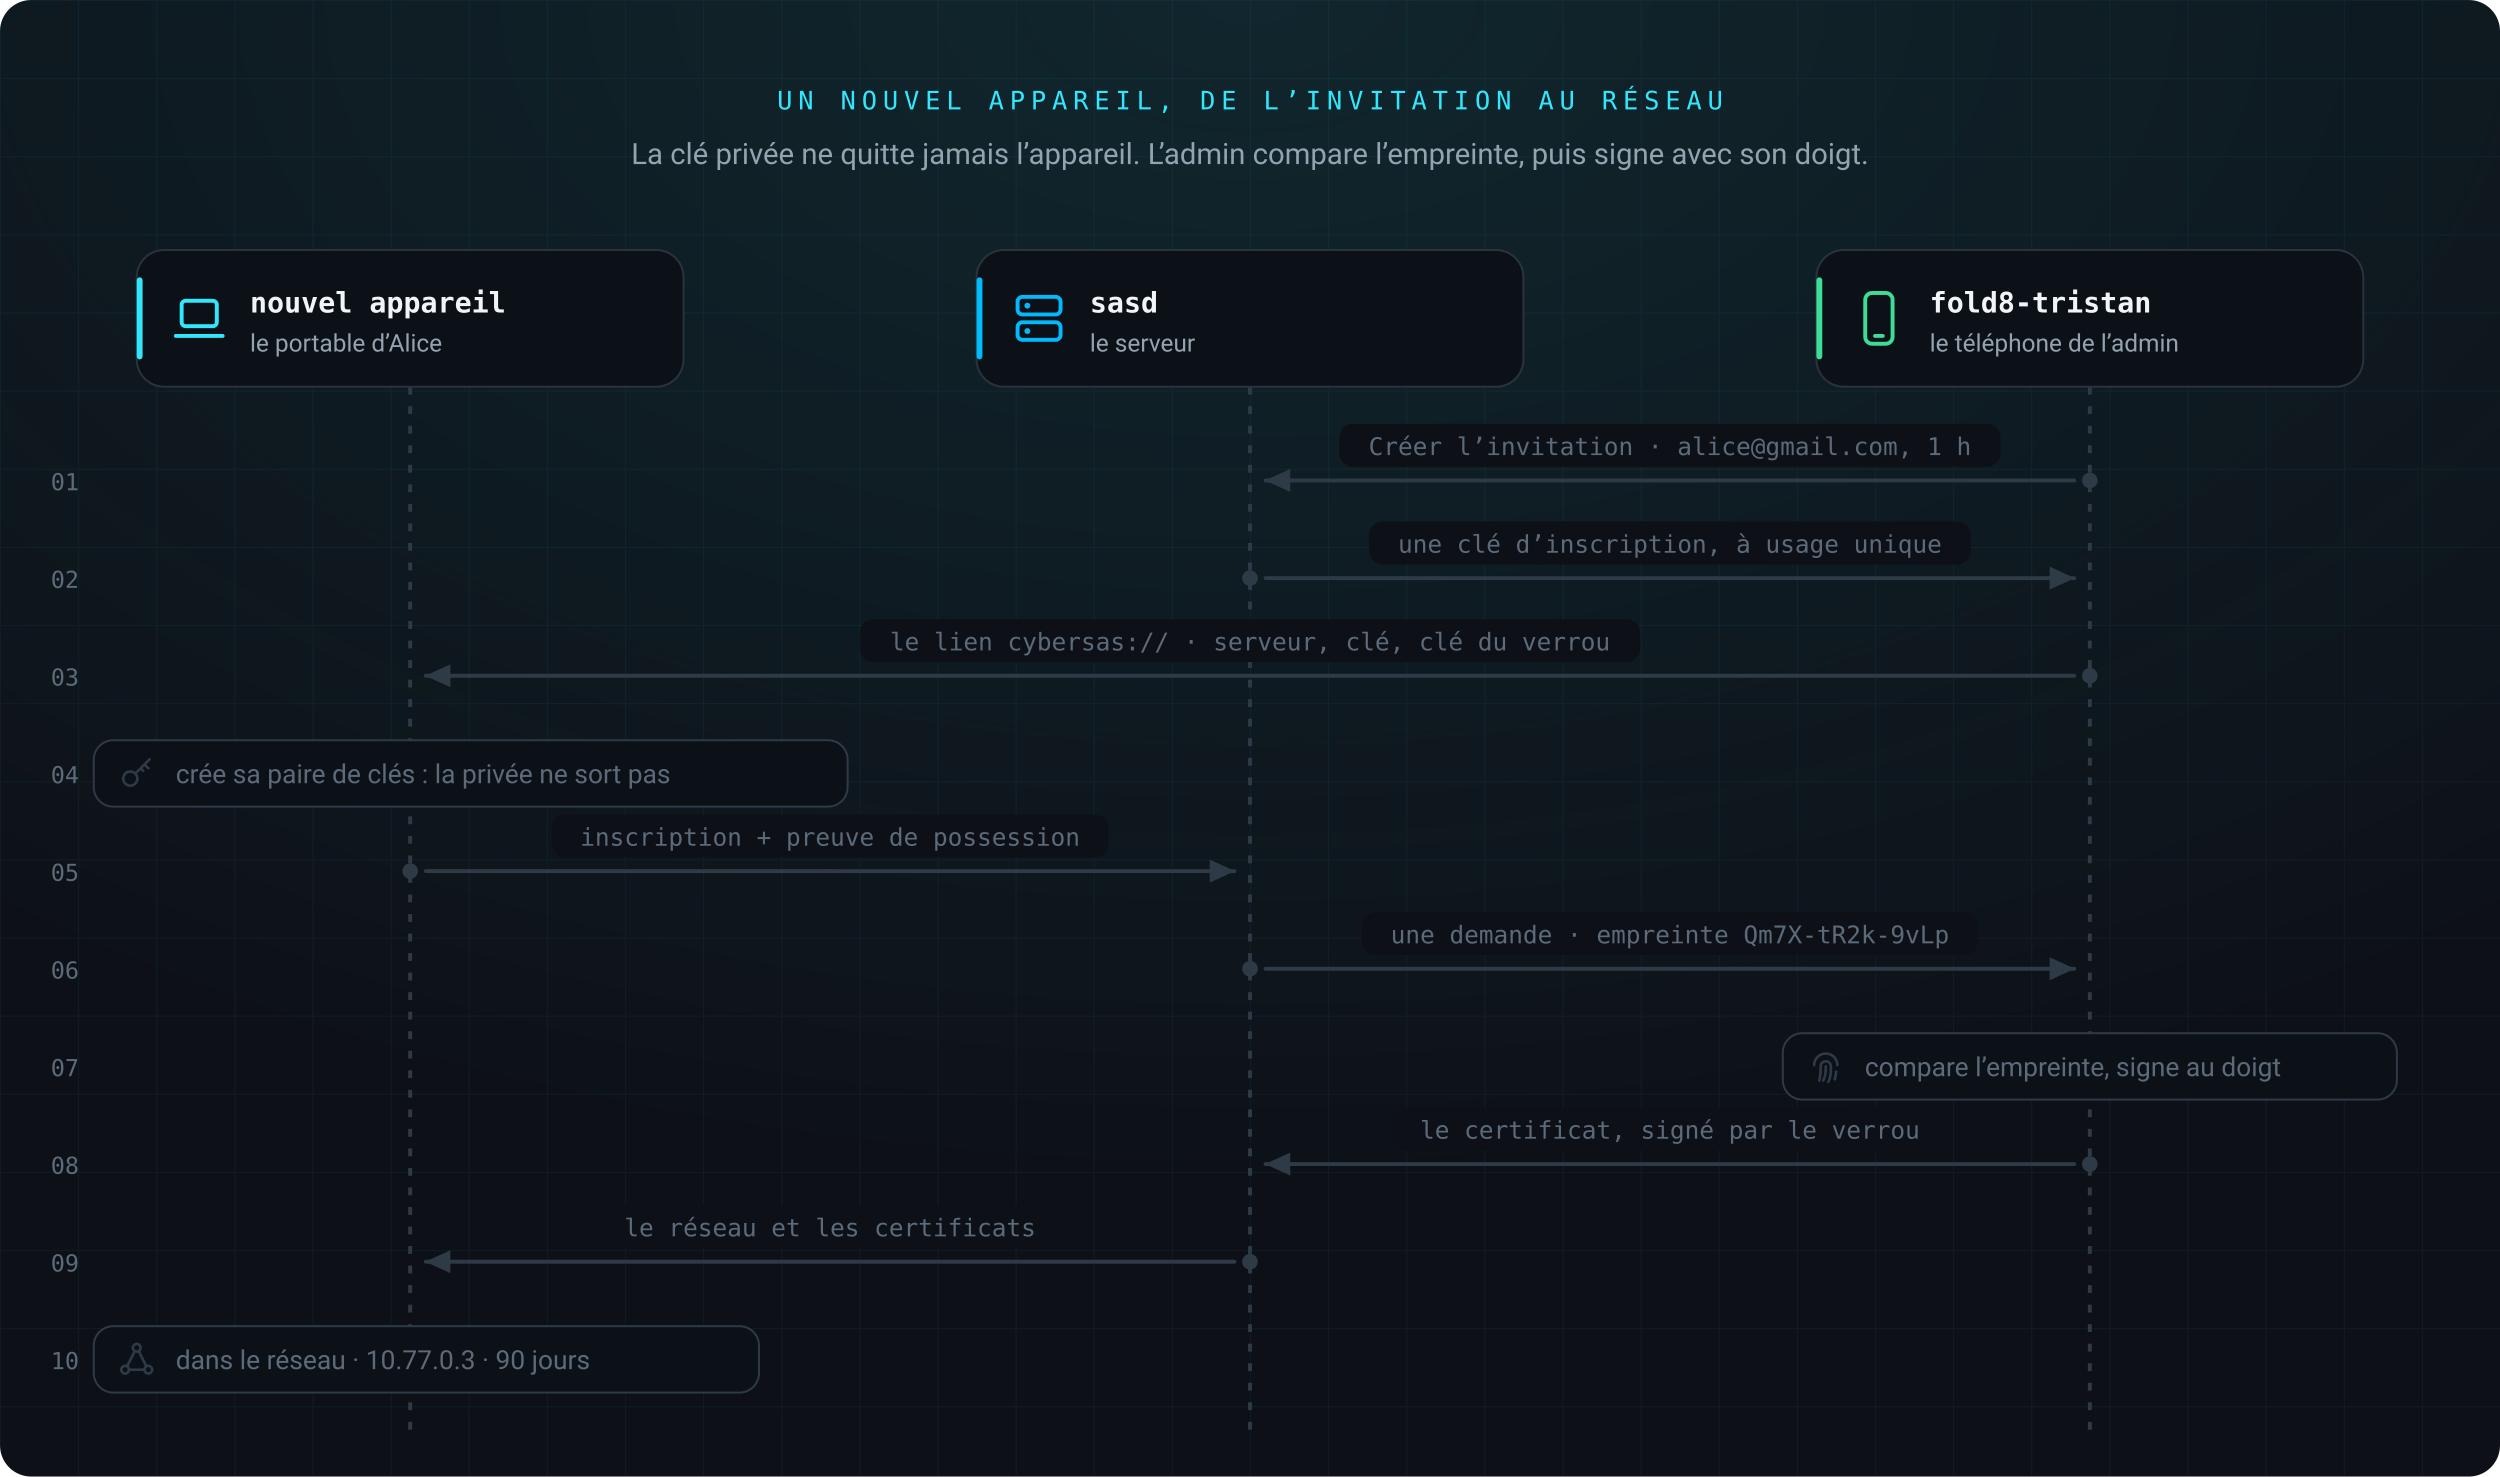
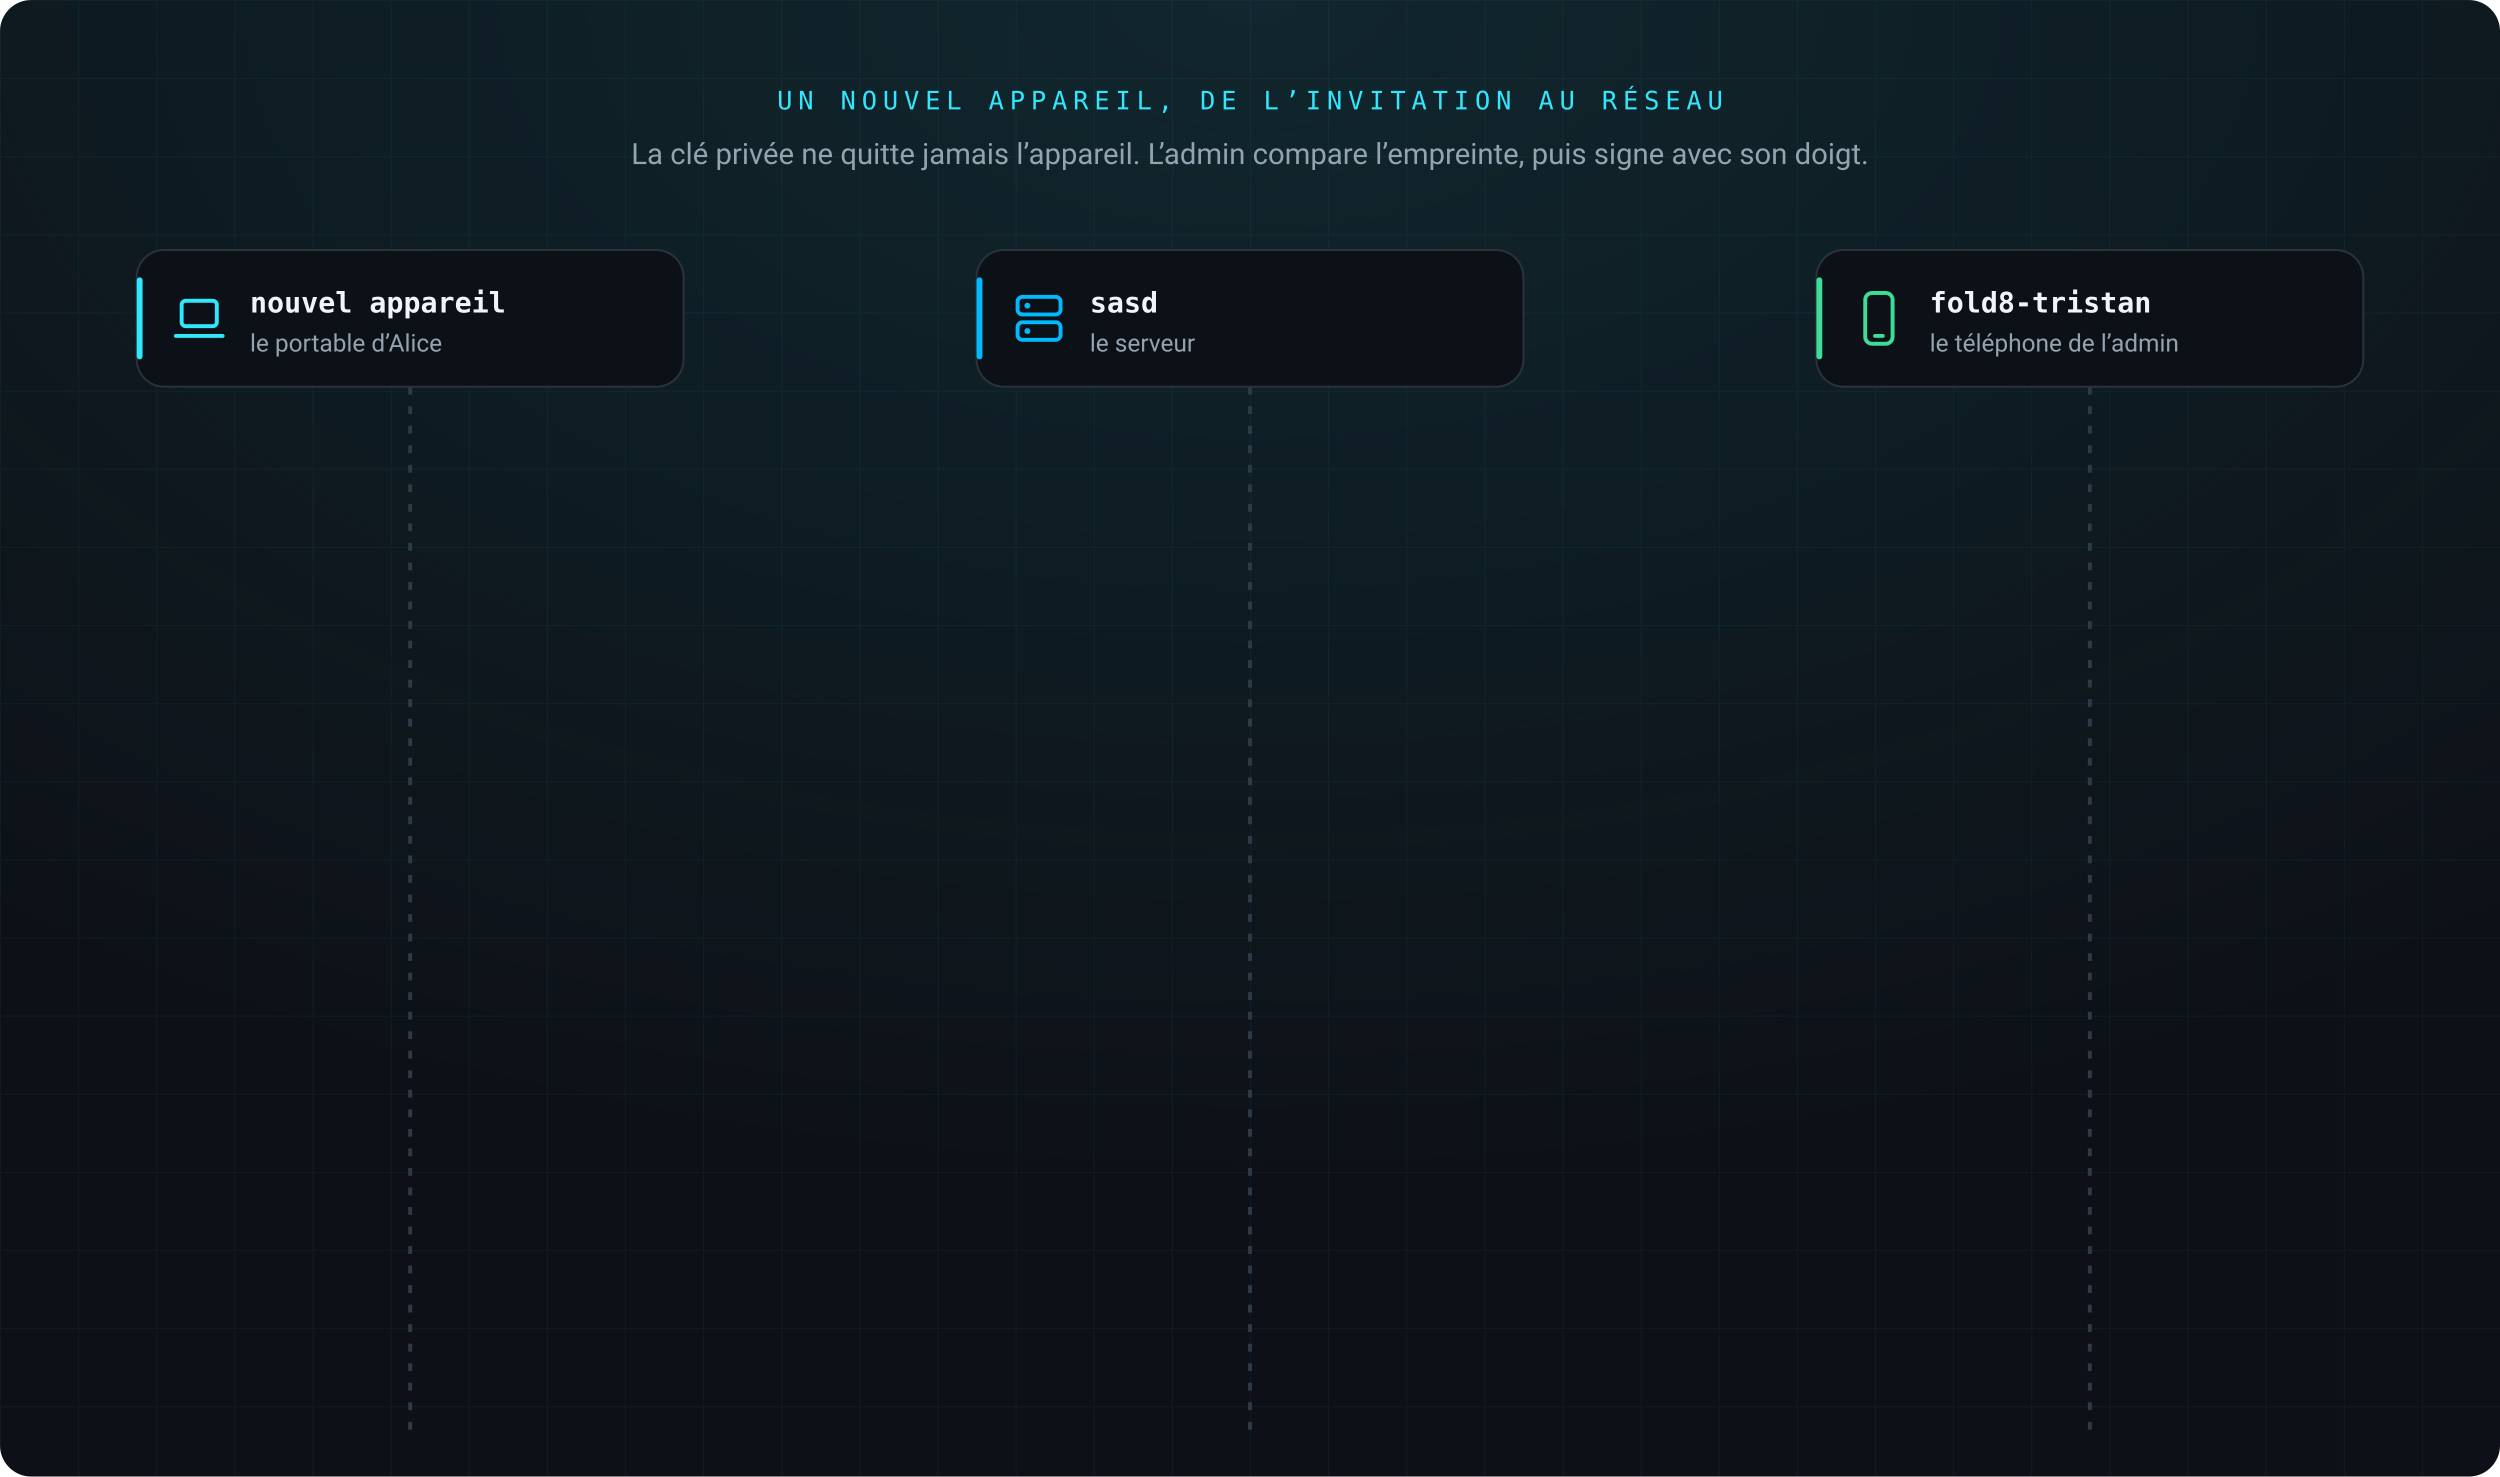
<svg xmlns="http://www.w3.org/2000/svg" viewBox="0 0 1280 756" width="1280" height="756" role="img" aria-label="Un nouvel appareil rejoint le réseau, en dix messages entre trois acteurs : le nouvel appareil, le serveur sasd et le téléphone de l'admin. 01 l'admin crée une invitation pour alice@gmail.com, valable une heure ; 02 le serveur rend une clé d'inscription à usage unique ; 03 l'admin envoie le lien cybersas:// avec le serveur, la clé et la clé du verrou ; 04 l'appareil crée sa paire de clés, la privée ne sort pas ; 05 il s'inscrit avec une preuve de possession ; 06 le serveur présente la demande à l'admin avec l'empreinte Qm7X-tR2k-9vLp ; 07 l'admin compare l'empreinte et signe au doigt ; 08 le certificat signé part au serveur ; 09 le serveur donne le réseau et les certificats à l'appareil ; 10 l'appareil est dans le réseau, en 10.77.0.3, pour 90 jours.">
  <defs>
    <filter id="halo" x="-50%" y="-50%" width="200%" height="200%">
      <feGaussianBlur stdDeviation="6" result="b" />
      <feMerge>
        <feMergeNode in="b" />
        <feMergeNode in="SourceGraphic" />
      </feMerge>
    </filter>
    <filter id="doux" x="-50%" y="-50%" width="200%" height="200%">
      <feGaussianBlur stdDeviation="3" result="b" />
      <feMerge>
        <feMergeNode in="b" />
        <feMergeNode in="SourceGraphic" />
      </feMerge>
    </filter>
    <filter id="flou" x="-50%" y="-50%" width="200%" height="200%">
      <feGaussianBlur stdDeviation="8" />
    </filter>
    <pattern id="grille" width="40" height="40" patternUnits="userSpaceOnUse">
      <path d="M40 0H0V40" fill="none" stroke="#31E7FD" stroke-opacity="0.05" />
    </pattern>
    <radialGradient id="lueur" cx="50%" cy="0%" r="80%">
      <stop offset="0" stop-color="#31E7FD" stop-opacity="0.10" />
      <stop offset="1" stop-color="#31E7FD" stop-opacity="0" />
    </radialGradient>
    <marker id="pCYAN" viewBox="0 0 10 10" refX="9" refY="5" markerWidth="7" markerHeight="7" orient="auto-start-reverse">
      <path d="M0 0.8 L9.2 5 L0 9.2 Z" fill="#31E7FD" />
    </marker>
    <marker id="pBLEU" viewBox="0 0 10 10" refX="9" refY="5" markerWidth="7" markerHeight="7" orient="auto-start-reverse">
      <path d="M0 0.8 L9.2 5 L0 9.2 Z" fill="#01B9FD" />
    </marker>
    <marker id="pVERT" viewBox="0 0 10 10" refX="9" refY="5" markerWidth="7" markerHeight="7" orient="auto-start-reverse">
      <path d="M0 0.8 L9.2 5 L0 9.2 Z" fill="#3DDC97" />
    </marker>
    <marker id="pROUGE" viewBox="0 0 10 10" refX="9" refY="5" markerWidth="7" markerHeight="7" orient="auto-start-reverse">
      <path d="M0 0.8 L9.2 5 L0 9.2 Z" fill="#FF5C63" />
    </marker>
    <marker id="pFIL" viewBox="0 0 10 10" refX="9" refY="5" markerWidth="7" markerHeight="7" orient="auto-start-reverse">
      <path d="M0 0.8 L9.2 5 L0 9.2 Z" fill="#2F3A47" />
    </marker>
    <marker id="pDISCRET" viewBox="0 0 10 10" refX="9" refY="5" markerWidth="7" markerHeight="7" orient="auto-start-reverse">
      <path d="M0 0.8 L9.2 5 L0 9.2 Z" fill="#5C6A7A" />
    </marker>
  </defs>
  <rect width="1280" height="756" rx="16" fill="#0D1117" />
  <rect width="1280" height="756" rx="16" fill="url(#grille)" />
  <rect width="1280" height="756" rx="16" fill="url(#lueur)" />
  <text x="640" y="56" font-family="ui-monospace,SFMono-Regular,Menlo,Consolas,monospace" font-size="13" font-weight="400" fill="#31E7FD" text-anchor="middle" letter-spacing="3">UN NOUVEL APPAREIL, DE L’INVITATION AU RÉSEAU</text>
  <text x="640" y="84" font-family="system-ui,-apple-system,Segoe UI,Roboto,Helvetica,Arial,sans-serif" font-size="15" font-weight="400" fill="#94A3B0" text-anchor="middle">La clé privée ne quitte jamais l’appareil. L’admin compare l’empreinte, puis signe avec son doigt.</text>
  <path d="M 210 198 V 736" stroke="#2F3A47" stroke-width="2" stroke-dasharray="4 6" />
  <path d="M 640 198 V 736" stroke="#2F3A47" stroke-width="2" stroke-dasharray="4 6" />
  <path d="M 1070 198 V 736" stroke="#2F3A47" stroke-width="2" stroke-dasharray="4 6" />
  <g>
    <rect x="70" y="128" width="280" height="70" rx="14" fill="#0C1117" stroke="#2A333D" />
    <rect x="70" y="142" width="3" height="42" rx="1.5" fill="#31E7FD" />
    <g transform="translate(88,149)">
      <rect x="5" y="5" width="18" height="13" rx="2" fill="none" stroke="#31E7FD" stroke-width="2" />
      <path d="M2 23 H26" stroke="#31E7FD" stroke-width="2" stroke-linecap="round" />
    </g>
    <text x="128" y="160" font-family="ui-monospace,SFMono-Regular,Menlo,Consolas,monospace" font-size="14.5" font-weight="700" fill="#F1F5F9" text-anchor="start">nouvel appareil</text>
    <text x="128" y="180" font-family="system-ui,-apple-system,Segoe UI,Roboto,Helvetica,Arial,sans-serif" font-size="12.5" font-weight="400" fill="#94A3B0" text-anchor="start">le portable d’Alice</text>
  </g>
  <g>
    <rect x="500" y="128" width="280" height="70" rx="14" fill="#0C1117" stroke="#2A333D" />
    <rect x="500" y="142" width="3" height="42" rx="1.5" fill="#01B9FD" />
    <g transform="translate(518,149)">
      <rect x="3" y="3" width="22" height="9" rx="2.5" fill="none" stroke="#01B9FD" stroke-width="2" />
      <rect x="3" y="16" width="22" height="9" rx="2.5" fill="none" stroke="#01B9FD" stroke-width="2" />
      <path d="M8 7.5h.01M8 20.5h.01" stroke="#01B9FD" stroke-width="3" stroke-linecap="round" />
    </g>
    <text x="558" y="160" font-family="ui-monospace,SFMono-Regular,Menlo,Consolas,monospace" font-size="14.5" font-weight="700" fill="#F1F5F9" text-anchor="start">sasd</text>
    <text x="558" y="180" font-family="system-ui,-apple-system,Segoe UI,Roboto,Helvetica,Arial,sans-serif" font-size="12.5" font-weight="400" fill="#94A3B0" text-anchor="start">le serveur</text>
  </g>
  <g>
    <rect x="930" y="128" width="280" height="70" rx="14" fill="#0C1117" stroke="#2A333D" />
    <rect x="930" y="142" width="3" height="42" rx="1.5" fill="#3DDC97" />
    <g transform="translate(948,149)">
      <rect x="7" y="1" width="14" height="26" rx="3.5" fill="none" stroke="#3DDC97" stroke-width="2" />
      <path d="M12 23 H16" stroke="#3DDC97" stroke-width="2" stroke-linecap="round" />
    </g>
    <text x="988" y="160" font-family="ui-monospace,SFMono-Regular,Menlo,Consolas,monospace" font-size="14.5" font-weight="700" fill="#F1F5F9" text-anchor="start">fold8-tristan</text>
    <text x="988" y="180" font-family="system-ui,-apple-system,Segoe UI,Roboto,Helvetica,Arial,sans-serif" font-size="12.5" font-weight="400" fill="#94A3B0" text-anchor="start">le téléphone de l’admin</text>
  </g>
-   <text x="26" y="251" font-family="ui-monospace,SFMono-Regular,Menlo,Consolas,monospace" font-size="12" font-weight="400" fill="#5C6A7A" text-anchor="start">01</text>
  <g opacity="0">
    <animate attributeName="opacity" dur="20s" repeatCount="indefinite" keyTimes="0;0.018;0.03;0.93;0.942;1" values="0;0;1;1;0;0" />
    <text x="26" y="251" font-family="ui-monospace,SFMono-Regular,Menlo,Consolas,monospace" font-size="12" font-weight="400" fill="#3DDC97" text-anchor="start">01</text>
  </g>
-   <circle cx="1070" cy="246" r="4" fill="#2F3A47" />
  <g opacity="0">
    <animate attributeName="opacity" dur="20s" repeatCount="indefinite" keyTimes="0;0.018;0.03;0.93;0.942;1" values="0;0;1;1;0;0" />
    <circle cx="1070" cy="246" r="5" fill="#3DDC97" />
  </g>
-   <path d="M 1062 246 H 648" fill="none" stroke="#2F3A47" stroke-width="2" stroke-linecap="round" marker-end="url(#pFIL)" />
  <g opacity="0">
    <animate attributeName="opacity" dur="20s" repeatCount="indefinite" keyTimes="0;0.02;0.03;0.93;0.94;1" values="0;0;1;1;0;0" />
    <path d="M 1062 246 H 648" fill="none" stroke="#3DDC97" stroke-opacity="0.18" stroke-width="8.4" stroke-linecap="round" pathLength="100" stroke-dasharray="100" stroke-dashoffset="100">
      <animate attributeName="stroke-dashoffset" dur="20s" repeatCount="indefinite" keyTimes="0;0.03;0.077;1" values="100;100;0;0" />
    </path>
    <path d="M 1062 246 H 648" fill="none" stroke="#3DDC97" stroke-width="2.4" stroke-linecap="round" pathLength="100" stroke-dasharray="100" stroke-dashoffset="100">
      <animate attributeName="stroke-dashoffset" dur="20s" repeatCount="indefinite" keyTimes="0;0.03;0.077;1" values="100;100;0;0" />
    </path>
  </g>
  <g opacity="0">
    <animate attributeName="opacity" dur="20s" repeatCount="indefinite" keyTimes="0;0.067;0.072;0.93;0.935;1" values="0;0;1;1;0;0" />
    <path d="M 1062 246 H 648" fill="none" stroke="#3DDC97" stroke-opacity="0" stroke-width="2.4" marker-end="url(#pVERT)" />
  </g>
-   <rect x="685.688" y="217" width="338.625" height="22" rx="7" fill="#0D1117" />
-   <text x="855" y="233" font-family="ui-monospace,SFMono-Regular,Menlo,Consolas,monospace" font-size="12.5" font-weight="400" fill="#5C6A7A" text-anchor="middle">Créer l’invitation · alice@gmail.com, 1 h</text>
  <g opacity="0">
    <animate attributeName="opacity" dur="20s" repeatCount="indefinite" keyTimes="0;0.044;0.056;0.93;0.942;1" values="0;0;1;1;0;0" />
    <rect x="685.688" y="217" width="338.625" height="22" rx="7" fill="#0D1117" />
    <text x="855" y="233" font-family="ui-monospace,SFMono-Regular,Menlo,Consolas,monospace" font-size="12.5" font-weight="400" fill="#F1F5F9" text-anchor="middle">Créer l’invitation · alice@gmail.com, 1 h</text>
  </g>
-   <text x="26" y="301" font-family="ui-monospace,SFMono-Regular,Menlo,Consolas,monospace" font-size="12" font-weight="400" fill="#5C6A7A" text-anchor="start">02</text>
  <g opacity="0">
    <animate attributeName="opacity" dur="20s" repeatCount="indefinite" keyTimes="0;0.104;0.116;0.93;0.942;1" values="0;0;1;1;0;0" />
    <text x="26" y="301" font-family="ui-monospace,SFMono-Regular,Menlo,Consolas,monospace" font-size="12" font-weight="400" fill="#01B9FD" text-anchor="start">02</text>
  </g>
-   <circle cx="640" cy="296" r="4" fill="#2F3A47" />
  <g opacity="0">
    <animate attributeName="opacity" dur="20s" repeatCount="indefinite" keyTimes="0;0.104;0.116;0.93;0.942;1" values="0;0;1;1;0;0" />
    <circle cx="640" cy="296" r="5" fill="#01B9FD" />
  </g>
-   <path d="M 648 296 H 1062" fill="none" stroke="#2F3A47" stroke-width="2" stroke-linecap="round" marker-end="url(#pFIL)" />
  <g opacity="0">
    <animate attributeName="opacity" dur="20s" repeatCount="indefinite" keyTimes="0;0.106;0.116;0.93;0.94;1" values="0;0;1;1;0;0" />
    <path d="M 648 296 H 1062" fill="none" stroke="#01B9FD" stroke-opacity="0.18" stroke-width="8.4" stroke-linecap="round" pathLength="100" stroke-dasharray="100" stroke-dashoffset="100">
      <animate attributeName="stroke-dashoffset" dur="20s" repeatCount="indefinite" keyTimes="0;0.116;0.163;1" values="100;100;0;0" />
    </path>
    <path d="M 648 296 H 1062" fill="none" stroke="#01B9FD" stroke-width="2.4" stroke-linecap="round" pathLength="100" stroke-dasharray="100" stroke-dashoffset="100">
      <animate attributeName="stroke-dashoffset" dur="20s" repeatCount="indefinite" keyTimes="0;0.116;0.163;1" values="100;100;0;0" />
    </path>
  </g>
  <g opacity="0">
    <animate attributeName="opacity" dur="20s" repeatCount="indefinite" keyTimes="0;0.153;0.158;0.93;0.935;1" values="0;0;1;1;0;0" />
    <path d="M 648 296 H 1062" fill="none" stroke="#01B9FD" stroke-opacity="0" stroke-width="2.4" marker-end="url(#pBLEU)" />
  </g>
-   <rect x="700.938" y="267" width="308.125" height="22" rx="7" fill="#0D1117" />
-   <text x="855" y="283" font-family="ui-monospace,SFMono-Regular,Menlo,Consolas,monospace" font-size="12.5" font-weight="400" fill="#5C6A7A" text-anchor="middle">une clé d’inscription, à usage unique</text>
  <g opacity="0">
    <animate attributeName="opacity" dur="20s" repeatCount="indefinite" keyTimes="0;0.13;0.142;0.93;0.942;1" values="0;0;1;1;0;0" />
    <rect x="700.938" y="267" width="308.125" height="22" rx="7" fill="#0D1117" />
    <text x="855" y="283" font-family="ui-monospace,SFMono-Regular,Menlo,Consolas,monospace" font-size="12.5" font-weight="400" fill="#F1F5F9" text-anchor="middle">une clé d’inscription, à usage unique</text>
  </g>
-   <text x="26" y="351" font-family="ui-monospace,SFMono-Regular,Menlo,Consolas,monospace" font-size="12" font-weight="400" fill="#5C6A7A" text-anchor="start">03</text>
  <g opacity="0">
    <animate attributeName="opacity" dur="20s" repeatCount="indefinite" keyTimes="0;0.19;0.202;0.93;0.942;1" values="0;0;1;1;0;0" />
    <text x="26" y="351" font-family="ui-monospace,SFMono-Regular,Menlo,Consolas,monospace" font-size="12" font-weight="400" fill="#3DDC97" text-anchor="start">03</text>
  </g>
-   <circle cx="1070" cy="346" r="4" fill="#2F3A47" />
  <g opacity="0">
    <animate attributeName="opacity" dur="20s" repeatCount="indefinite" keyTimes="0;0.19;0.202;0.93;0.942;1" values="0;0;1;1;0;0" />
    <circle cx="1070" cy="346" r="5" fill="#3DDC97" />
  </g>
-   <path d="M 1062 346 H 218" fill="none" stroke="#2F3A47" stroke-width="2" stroke-linecap="round" marker-end="url(#pFIL)" />
  <g opacity="0">
    <animate attributeName="opacity" dur="20s" repeatCount="indefinite" keyTimes="0;0.192;0.202;0.93;0.94;1" values="0;0;1;1;0;0" />
    <path d="M 1062 346 H 218" fill="none" stroke="#3DDC97" stroke-opacity="0.18" stroke-width="8.4" stroke-linecap="round" pathLength="100" stroke-dasharray="100" stroke-dashoffset="100">
      <animate attributeName="stroke-dashoffset" dur="20s" repeatCount="indefinite" keyTimes="0;0.202;0.249;1" values="100;100;0;0" />
    </path>
    <path d="M 1062 346 H 218" fill="none" stroke="#3DDC97" stroke-width="2.4" stroke-linecap="round" pathLength="100" stroke-dasharray="100" stroke-dashoffset="100">
      <animate attributeName="stroke-dashoffset" dur="20s" repeatCount="indefinite" keyTimes="0;0.202;0.249;1" values="100;100;0;0" />
    </path>
  </g>
  <g opacity="0">
    <animate attributeName="opacity" dur="20s" repeatCount="indefinite" keyTimes="0;0.239;0.244;0.93;0.935;1" values="0;0;1;1;0;0" />
    <path d="M 1062 346 H 218" fill="none" stroke="#3DDC97" stroke-opacity="0" stroke-width="2.4" marker-end="url(#pVERT)" />
  </g>
-   <rect x="440.188" y="317" width="399.625" height="22" rx="7" fill="#0D1117" />
-   <text x="640" y="333" font-family="ui-monospace,SFMono-Regular,Menlo,Consolas,monospace" font-size="12.5" font-weight="400" fill="#5C6A7A" text-anchor="middle">le lien cybersas:// · serveur, clé, clé du verrou</text>
  <g opacity="0">
    <animate attributeName="opacity" dur="20s" repeatCount="indefinite" keyTimes="0;0.216;0.228;0.93;0.942;1" values="0;0;1;1;0;0" />
    <rect x="440.188" y="317" width="399.625" height="22" rx="7" fill="#0D1117" />
    <text x="640" y="333" font-family="ui-monospace,SFMono-Regular,Menlo,Consolas,monospace" font-size="12.5" font-weight="400" fill="#F1F5F9" text-anchor="middle">le lien cybersas:// · serveur, clé, clé du verrou</text>
  </g>
-   <text x="26" y="401" font-family="ui-monospace,SFMono-Regular,Menlo,Consolas,monospace" font-size="12" font-weight="400" fill="#5C6A7A" text-anchor="start">04</text>
  <g opacity="0">
    <animate attributeName="opacity" dur="20s" repeatCount="indefinite" keyTimes="0;0.276;0.288;0.93;0.942;1" values="0;0;1;1;0;0" />
    <text x="26" y="401" font-family="ui-monospace,SFMono-Regular,Menlo,Consolas,monospace" font-size="12" font-weight="400" fill="#31E7FD" text-anchor="start">04</text>
  </g>
-   <rect x="48" y="379" width="385.975" height="34" rx="10" fill="#0C1117" stroke="#2F3A47" stroke-opacity="1" />
-   <g transform="translate(60.76,386.76) scale(0.66)">
-     <circle cx="9" cy="18" r="5.5" fill="none" stroke="#2F3A47" stroke-width="2" />
-     <path d="M13 14 L24 3 M20 7 L23 10 M17 10 L19 12" fill="none" stroke="#2F3A47" stroke-width="2" stroke-linecap="round" />
-   </g>
-   <text x="90" y="401" font-family="system-ui,-apple-system,Segoe UI,Roboto,Helvetica,Arial,sans-serif" font-size="13.5" font-weight="400" fill="#5C6A7A" text-anchor="start">crée sa paire de clés : la privée ne sort pas</text>
  <g opacity="0">
    <animate attributeName="opacity" dur="20s" repeatCount="indefinite" keyTimes="0;0.276;0.288;0.93;0.942;1" values="0;0;1;1;0;0" />
    <rect x="48" y="379" width="385.975" height="34" rx="10" fill="#0C1117" stroke="#31E7FD" stroke-opacity="0.7" />
    <g transform="translate(60.76,386.76) scale(0.66)">
      <circle cx="9" cy="18" r="5.5" fill="none" stroke="#31E7FD" stroke-width="2" />
      <path d="M13 14 L24 3 M20 7 L23 10 M17 10 L19 12" fill="none" stroke="#31E7FD" stroke-width="2" stroke-linecap="round" />
    </g>
    <text x="90" y="401" font-family="system-ui,-apple-system,Segoe UI,Roboto,Helvetica,Arial,sans-serif" font-size="13.5" font-weight="400" fill="#F1F5F9" text-anchor="start">crée sa paire de clés : la privée ne sort pas</text>
  </g>
-   <text x="26" y="451" font-family="ui-monospace,SFMono-Regular,Menlo,Consolas,monospace" font-size="12" font-weight="400" fill="#5C6A7A" text-anchor="start">05</text>
  <g opacity="0">
    <animate attributeName="opacity" dur="20s" repeatCount="indefinite" keyTimes="0;0.362;0.374;0.93;0.942;1" values="0;0;1;1;0;0" />
    <text x="26" y="451" font-family="ui-monospace,SFMono-Regular,Menlo,Consolas,monospace" font-size="12" font-weight="400" fill="#31E7FD" text-anchor="start">05</text>
  </g>
-   <circle cx="210" cy="446" r="4" fill="#2F3A47" />
  <g opacity="0">
    <animate attributeName="opacity" dur="20s" repeatCount="indefinite" keyTimes="0;0.362;0.374;0.93;0.942;1" values="0;0;1;1;0;0" />
    <circle cx="210" cy="446" r="5" fill="#31E7FD" />
  </g>
-   <path d="M 218 446 H 632" fill="none" stroke="#2F3A47" stroke-width="2" stroke-linecap="round" marker-end="url(#pFIL)" />
  <g opacity="0">
    <animate attributeName="opacity" dur="20s" repeatCount="indefinite" keyTimes="0;0.364;0.374;0.93;0.94;1" values="0;0;1;1;0;0" />
    <path d="M 218 446 H 632" fill="none" stroke="#31E7FD" stroke-opacity="0.18" stroke-width="8.4" stroke-linecap="round" pathLength="100" stroke-dasharray="100" stroke-dashoffset="100">
      <animate attributeName="stroke-dashoffset" dur="20s" repeatCount="indefinite" keyTimes="0;0.374;0.421;1" values="100;100;0;0" />
    </path>
    <path d="M 218 446 H 632" fill="none" stroke="#31E7FD" stroke-width="2.4" stroke-linecap="round" pathLength="100" stroke-dasharray="100" stroke-dashoffset="100">
      <animate attributeName="stroke-dashoffset" dur="20s" repeatCount="indefinite" keyTimes="0;0.374;0.421;1" values="100;100;0;0" />
    </path>
  </g>
  <g opacity="0">
    <animate attributeName="opacity" dur="20s" repeatCount="indefinite" keyTimes="0;0.411;0.416;0.93;0.935;1" values="0;0;1;1;0;0" />
    <path d="M 218 446 H 632" fill="none" stroke="#31E7FD" stroke-opacity="0" stroke-width="2.4" marker-end="url(#pCYAN)" />
  </g>
-   <rect x="282.375" y="417" width="285.25" height="22" rx="7" fill="#0D1117" />
-   <text x="425" y="433" font-family="ui-monospace,SFMono-Regular,Menlo,Consolas,monospace" font-size="12.5" font-weight="400" fill="#5C6A7A" text-anchor="middle">inscription + preuve de possession</text>
  <g opacity="0">
    <animate attributeName="opacity" dur="20s" repeatCount="indefinite" keyTimes="0;0.388;0.4;0.93;0.942;1" values="0;0;1;1;0;0" />
    <rect x="282.375" y="417" width="285.25" height="22" rx="7" fill="#0D1117" />
    <text x="425" y="433" font-family="ui-monospace,SFMono-Regular,Menlo,Consolas,monospace" font-size="12.5" font-weight="400" fill="#F1F5F9" text-anchor="middle">inscription + preuve de possession</text>
  </g>
-   <text x="26" y="501" font-family="ui-monospace,SFMono-Regular,Menlo,Consolas,monospace" font-size="12" font-weight="400" fill="#5C6A7A" text-anchor="start">06</text>
  <g opacity="0">
    <animate attributeName="opacity" dur="20s" repeatCount="indefinite" keyTimes="0;0.448;0.46;0.93;0.942;1" values="0;0;1;1;0;0" />
    <text x="26" y="501" font-family="ui-monospace,SFMono-Regular,Menlo,Consolas,monospace" font-size="12" font-weight="400" fill="#01B9FD" text-anchor="start">06</text>
  </g>
-   <circle cx="640" cy="496" r="4" fill="#2F3A47" />
  <g opacity="0">
    <animate attributeName="opacity" dur="20s" repeatCount="indefinite" keyTimes="0;0.448;0.46;0.93;0.942;1" values="0;0;1;1;0;0" />
    <circle cx="640" cy="496" r="5" fill="#01B9FD" />
  </g>
-   <path d="M 648 496 H 1062" fill="none" stroke="#2F3A47" stroke-width="2" stroke-linecap="round" marker-end="url(#pFIL)" />
  <g opacity="0">
    <animate attributeName="opacity" dur="20s" repeatCount="indefinite" keyTimes="0;0.45;0.46;0.93;0.94;1" values="0;0;1;1;0;0" />
    <path d="M 648 496 H 1062" fill="none" stroke="#01B9FD" stroke-opacity="0.18" stroke-width="8.4" stroke-linecap="round" pathLength="100" stroke-dasharray="100" stroke-dashoffset="100">
      <animate attributeName="stroke-dashoffset" dur="20s" repeatCount="indefinite" keyTimes="0;0.46;0.507;1" values="100;100;0;0" />
    </path>
    <path d="M 648 496 H 1062" fill="none" stroke="#01B9FD" stroke-width="2.4" stroke-linecap="round" pathLength="100" stroke-dasharray="100" stroke-dashoffset="100">
      <animate attributeName="stroke-dashoffset" dur="20s" repeatCount="indefinite" keyTimes="0;0.46;0.507;1" values="100;100;0;0" />
    </path>
  </g>
  <g opacity="0">
    <animate attributeName="opacity" dur="20s" repeatCount="indefinite" keyTimes="0;0.497;0.502;0.93;0.935;1" values="0;0;1;1;0;0" />
    <path d="M 648 496 H 1062" fill="none" stroke="#01B9FD" stroke-opacity="0" stroke-width="2.4" marker-end="url(#pBLEU)" />
  </g>
-   <rect x="697.125" y="467" width="315.75" height="22" rx="7" fill="#0D1117" />
-   <text x="855" y="483" font-family="ui-monospace,SFMono-Regular,Menlo,Consolas,monospace" font-size="12.5" font-weight="400" fill="#5C6A7A" text-anchor="middle">une demande · empreinte Qm7X-tR2k-9vLp</text>
  <g opacity="0">
    <animate attributeName="opacity" dur="20s" repeatCount="indefinite" keyTimes="0;0.474;0.486;0.93;0.942;1" values="0;0;1;1;0;0" />
    <rect x="697.125" y="467" width="315.75" height="22" rx="7" fill="#0D1117" />
    <text x="855" y="483" font-family="ui-monospace,SFMono-Regular,Menlo,Consolas,monospace" font-size="12.5" font-weight="400" fill="#F1F5F9" text-anchor="middle">une demande · empreinte Qm7X-tR2k-9vLp</text>
  </g>
-   <text x="26" y="551" font-family="ui-monospace,SFMono-Regular,Menlo,Consolas,monospace" font-size="12" font-weight="400" fill="#5C6A7A" text-anchor="start">07</text>
  <g opacity="0">
    <animate attributeName="opacity" dur="20s" repeatCount="indefinite" keyTimes="0;0.534;0.546;0.93;0.942;1" values="0;0;1;1;0;0" />
    <text x="26" y="551" font-family="ui-monospace,SFMono-Regular,Menlo,Consolas,monospace" font-size="12" font-weight="400" fill="#3DDC97" text-anchor="start">07</text>
  </g>
-   <rect x="912.788" y="529" width="314.425" height="34" rx="10" fill="#0C1117" stroke="#2F3A47" stroke-opacity="1" />
-   <g transform="translate(925.548,536.76) scale(0.66)">
-     <path d="M5 13 A9 9 0 0 1 23 13 M9 25 C10 21 10 17 10 14 A4 4 0 0 1 18 14 C18 18 18 22 16 26 M14 14 C14 18 14 21 12 25 M22 18 C22 20 21.5 22 21 24" fill="none" stroke="#2F3A47" stroke-width="2" stroke-linecap="round" />
-   </g>
-   <text x="954.788" y="551" font-family="system-ui,-apple-system,Segoe UI,Roboto,Helvetica,Arial,sans-serif" font-size="13.5" font-weight="400" fill="#5C6A7A" text-anchor="start">compare l’empreinte, signe au doigt</text>
  <g opacity="0">
    <animate attributeName="opacity" dur="20s" repeatCount="indefinite" keyTimes="0;0.534;0.546;0.93;0.942;1" values="0;0;1;1;0;0" />
    <rect x="912.788" y="529" width="314.425" height="34" rx="10" fill="#0C1117" stroke="#3DDC97" stroke-opacity="0.7" />
    <g transform="translate(925.548,536.76) scale(0.66)">
      <path d="M5 13 A9 9 0 0 1 23 13 M9 25 C10 21 10 17 10 14 A4 4 0 0 1 18 14 C18 18 18 22 16 26 M14 14 C14 18 14 21 12 25 M22 18 C22 20 21.5 22 21 24" fill="none" stroke="#3DDC97" stroke-width="2" stroke-linecap="round" />
    </g>
    <text x="954.788" y="551" font-family="system-ui,-apple-system,Segoe UI,Roboto,Helvetica,Arial,sans-serif" font-size="13.5" font-weight="400" fill="#F1F5F9" text-anchor="start">compare l’empreinte, signe au doigt</text>
  </g>
-   <text x="26" y="601" font-family="ui-monospace,SFMono-Regular,Menlo,Consolas,monospace" font-size="12" font-weight="400" fill="#5C6A7A" text-anchor="start">08</text>
  <g opacity="0">
    <animate attributeName="opacity" dur="20s" repeatCount="indefinite" keyTimes="0;0.62;0.632;0.93;0.942;1" values="0;0;1;1;0;0" />
    <text x="26" y="601" font-family="ui-monospace,SFMono-Regular,Menlo,Consolas,monospace" font-size="12" font-weight="400" fill="#3DDC97" text-anchor="start">08</text>
  </g>
-   <circle cx="1070" cy="596" r="4" fill="#2F3A47" />
  <g opacity="0">
    <animate attributeName="opacity" dur="20s" repeatCount="indefinite" keyTimes="0;0.62;0.632;0.93;0.942;1" values="0;0;1;1;0;0" />
    <circle cx="1070" cy="596" r="5" fill="#3DDC97" />
  </g>
-   <path d="M 1062 596 H 648" fill="none" stroke="#2F3A47" stroke-width="2" stroke-linecap="round" marker-end="url(#pFIL)" />
  <g opacity="0">
    <animate attributeName="opacity" dur="20s" repeatCount="indefinite" keyTimes="0;0.622;0.632;0.93;0.94;1" values="0;0;1;1;0;0" />
    <path d="M 1062 596 H 648" fill="none" stroke="#3DDC97" stroke-opacity="0.18" stroke-width="8.4" stroke-linecap="round" pathLength="100" stroke-dasharray="100" stroke-dashoffset="100">
      <animate attributeName="stroke-dashoffset" dur="20s" repeatCount="indefinite" keyTimes="0;0.632;0.679;1" values="100;100;0;0" />
    </path>
    <path d="M 1062 596 H 648" fill="none" stroke="#3DDC97" stroke-width="2.4" stroke-linecap="round" pathLength="100" stroke-dasharray="100" stroke-dashoffset="100">
      <animate attributeName="stroke-dashoffset" dur="20s" repeatCount="indefinite" keyTimes="0;0.632;0.679;1" values="100;100;0;0" />
    </path>
  </g>
  <g opacity="0">
    <animate attributeName="opacity" dur="20s" repeatCount="indefinite" keyTimes="0;0.669;0.674;0.93;0.935;1" values="0;0;1;1;0;0" />
    <path d="M 1062 596 H 648" fill="none" stroke="#3DDC97" stroke-opacity="0" stroke-width="2.4" marker-end="url(#pVERT)" />
  </g>
-   <rect x="712.375" y="567" width="285.25" height="22" rx="7" fill="#0D1117" />
-   <text x="855" y="583" font-family="ui-monospace,SFMono-Regular,Menlo,Consolas,monospace" font-size="12.5" font-weight="400" fill="#5C6A7A" text-anchor="middle">le certificat, signé par le verrou</text>
  <g opacity="0">
    <animate attributeName="opacity" dur="20s" repeatCount="indefinite" keyTimes="0;0.646;0.658;0.93;0.942;1" values="0;0;1;1;0;0" />
    <rect x="712.375" y="567" width="285.25" height="22" rx="7" fill="#0D1117" />
    <text x="855" y="583" font-family="ui-monospace,SFMono-Regular,Menlo,Consolas,monospace" font-size="12.5" font-weight="400" fill="#F1F5F9" text-anchor="middle">le certificat, signé par le verrou</text>
  </g>
-   <text x="26" y="651" font-family="ui-monospace,SFMono-Regular,Menlo,Consolas,monospace" font-size="12" font-weight="400" fill="#5C6A7A" text-anchor="start">09</text>
  <g opacity="0">
    <animate attributeName="opacity" dur="20s" repeatCount="indefinite" keyTimes="0;0.706;0.718;0.93;0.942;1" values="0;0;1;1;0;0" />
    <text x="26" y="651" font-family="ui-monospace,SFMono-Regular,Menlo,Consolas,monospace" font-size="12" font-weight="400" fill="#01B9FD" text-anchor="start">09</text>
  </g>
-   <circle cx="640" cy="646" r="4" fill="#2F3A47" />
  <g opacity="0">
    <animate attributeName="opacity" dur="20s" repeatCount="indefinite" keyTimes="0;0.706;0.718;0.93;0.942;1" values="0;0;1;1;0;0" />
    <circle cx="640" cy="646" r="5" fill="#01B9FD" />
  </g>
-   <path d="M 632 646 H 218" fill="none" stroke="#2F3A47" stroke-width="2" stroke-linecap="round" marker-end="url(#pFIL)" />
  <g opacity="0">
    <animate attributeName="opacity" dur="20s" repeatCount="indefinite" keyTimes="0;0.708;0.718;0.93;0.94;1" values="0;0;1;1;0;0" />
    <path d="M 632 646 H 218" fill="none" stroke="#01B9FD" stroke-opacity="0.18" stroke-width="8.4" stroke-linecap="round" pathLength="100" stroke-dasharray="100" stroke-dashoffset="100">
      <animate attributeName="stroke-dashoffset" dur="20s" repeatCount="indefinite" keyTimes="0;0.718;0.765;1" values="100;100;0;0" />
    </path>
    <path d="M 632 646 H 218" fill="none" stroke="#01B9FD" stroke-width="2.4" stroke-linecap="round" pathLength="100" stroke-dasharray="100" stroke-dashoffset="100">
      <animate attributeName="stroke-dashoffset" dur="20s" repeatCount="indefinite" keyTimes="0;0.718;0.765;1" values="100;100;0;0" />
    </path>
  </g>
  <g opacity="0">
    <animate attributeName="opacity" dur="20s" repeatCount="indefinite" keyTimes="0;0.755;0.76;0.93;0.935;1" values="0;0;1;1;0;0" />
    <path d="M 632 646 H 218" fill="none" stroke="#01B9FD" stroke-opacity="0" stroke-width="2.4" marker-end="url(#pBLEU)" />
  </g>
-   <rect x="305.25" y="617" width="239.5" height="22" rx="7" fill="#0D1117" />
-   <text x="425" y="633" font-family="ui-monospace,SFMono-Regular,Menlo,Consolas,monospace" font-size="12.5" font-weight="400" fill="#5C6A7A" text-anchor="middle">le réseau et les certificats</text>
  <g opacity="0">
    <animate attributeName="opacity" dur="20s" repeatCount="indefinite" keyTimes="0;0.732;0.744;0.93;0.942;1" values="0;0;1;1;0;0" />
    <rect x="305.25" y="617" width="239.5" height="22" rx="7" fill="#0D1117" />
    <text x="425" y="633" font-family="ui-monospace,SFMono-Regular,Menlo,Consolas,monospace" font-size="12.5" font-weight="400" fill="#F1F5F9" text-anchor="middle">le réseau et les certificats</text>
  </g>
-   <text x="26" y="701" font-family="ui-monospace,SFMono-Regular,Menlo,Consolas,monospace" font-size="12" font-weight="400" fill="#5C6A7A" text-anchor="start">10</text>
  <g opacity="0">
    <animate attributeName="opacity" dur="20s" repeatCount="indefinite" keyTimes="0;0.792;0.804;0.93;0.942;1" values="0;0;1;1;0;0" />
    <text x="26" y="701" font-family="ui-monospace,SFMono-Regular,Menlo,Consolas,monospace" font-size="12" font-weight="400" fill="#3DDC97" text-anchor="start">10</text>
  </g>
-   <rect x="48" y="679" width="340.615" height="34" rx="10" fill="#0C1117" stroke="#2F3A47" stroke-opacity="1" />
-   <g transform="translate(60.76,686.76) scale(0.66)">
-     <circle cx="14" cy="5" r="3" fill="none" stroke="#2F3A47" stroke-width="2" />
-     <circle cx="5" cy="22" r="3" fill="none" stroke="#2F3A47" stroke-width="2" />
-     <circle cx="23" cy="22" r="3" fill="none" stroke="#2F3A47" stroke-width="2" />
-     <path d="M12.5 7.5 L6.5 19.5 M15.5 7.5 L21.5 19.5 M8 22 H20" stroke="#2F3A47" stroke-width="2" />
-   </g>
-   <text x="90" y="701" font-family="system-ui,-apple-system,Segoe UI,Roboto,Helvetica,Arial,sans-serif" font-size="13.5" font-weight="400" fill="#5C6A7A" text-anchor="start">dans le réseau · 10.77.0.3 · 90 jours</text>
  <g opacity="0">
    <animate attributeName="opacity" dur="20s" repeatCount="indefinite" keyTimes="0;0.792;0.804;0.93;0.942;1" values="0;0;1;1;0;0" />
    <rect x="48" y="679" width="340.615" height="34" rx="10" fill="#0C1117" stroke="#3DDC97" stroke-opacity="0.7" />
    <g transform="translate(60.76,686.76) scale(0.66)">
      <circle cx="14" cy="5" r="3" fill="none" stroke="#3DDC97" stroke-width="2" />
      <circle cx="5" cy="22" r="3" fill="none" stroke="#3DDC97" stroke-width="2" />
      <circle cx="23" cy="22" r="3" fill="none" stroke="#3DDC97" stroke-width="2" />
      <path d="M12.5 7.5 L6.5 19.5 M15.5 7.5 L21.5 19.5 M8 22 H20" stroke="#3DDC97" stroke-width="2" />
    </g>
    <text x="90" y="701" font-family="system-ui,-apple-system,Segoe UI,Roboto,Helvetica,Arial,sans-serif" font-size="13.5" font-weight="400" fill="#F1F5F9" text-anchor="start">dans le réseau · 10.77.0.3 · 90 jours</text>
  </g>
</svg>
